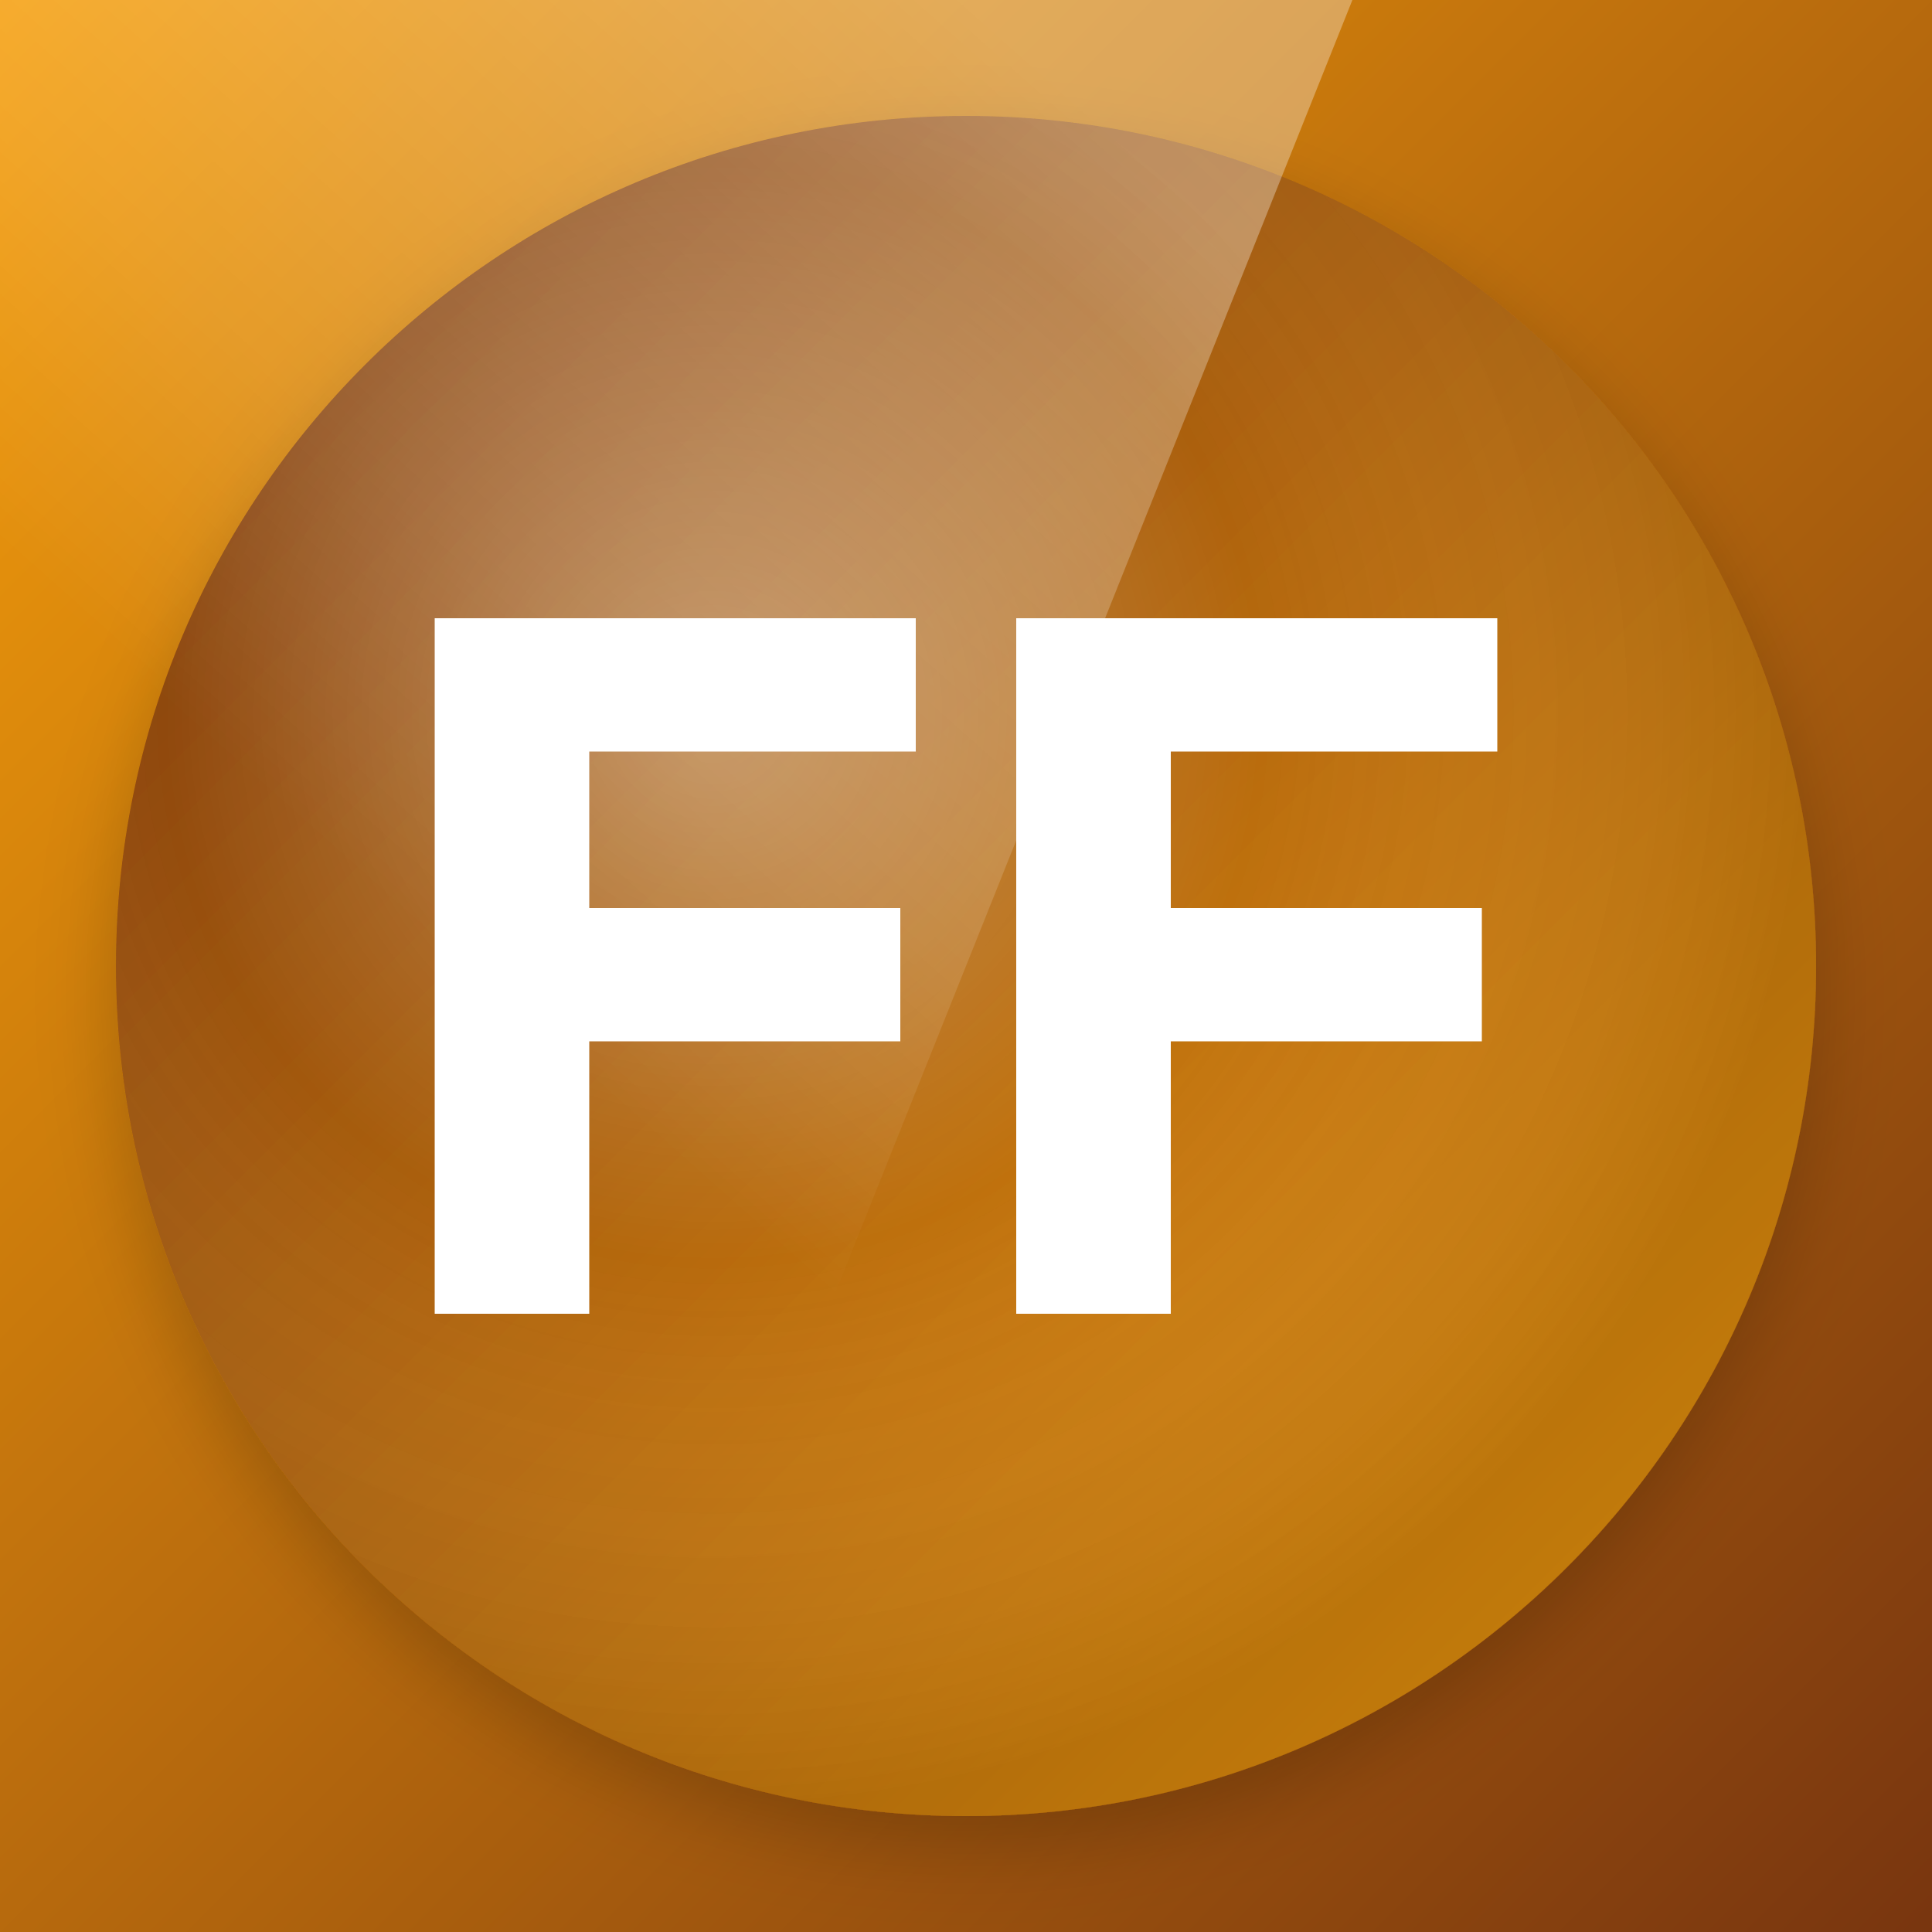
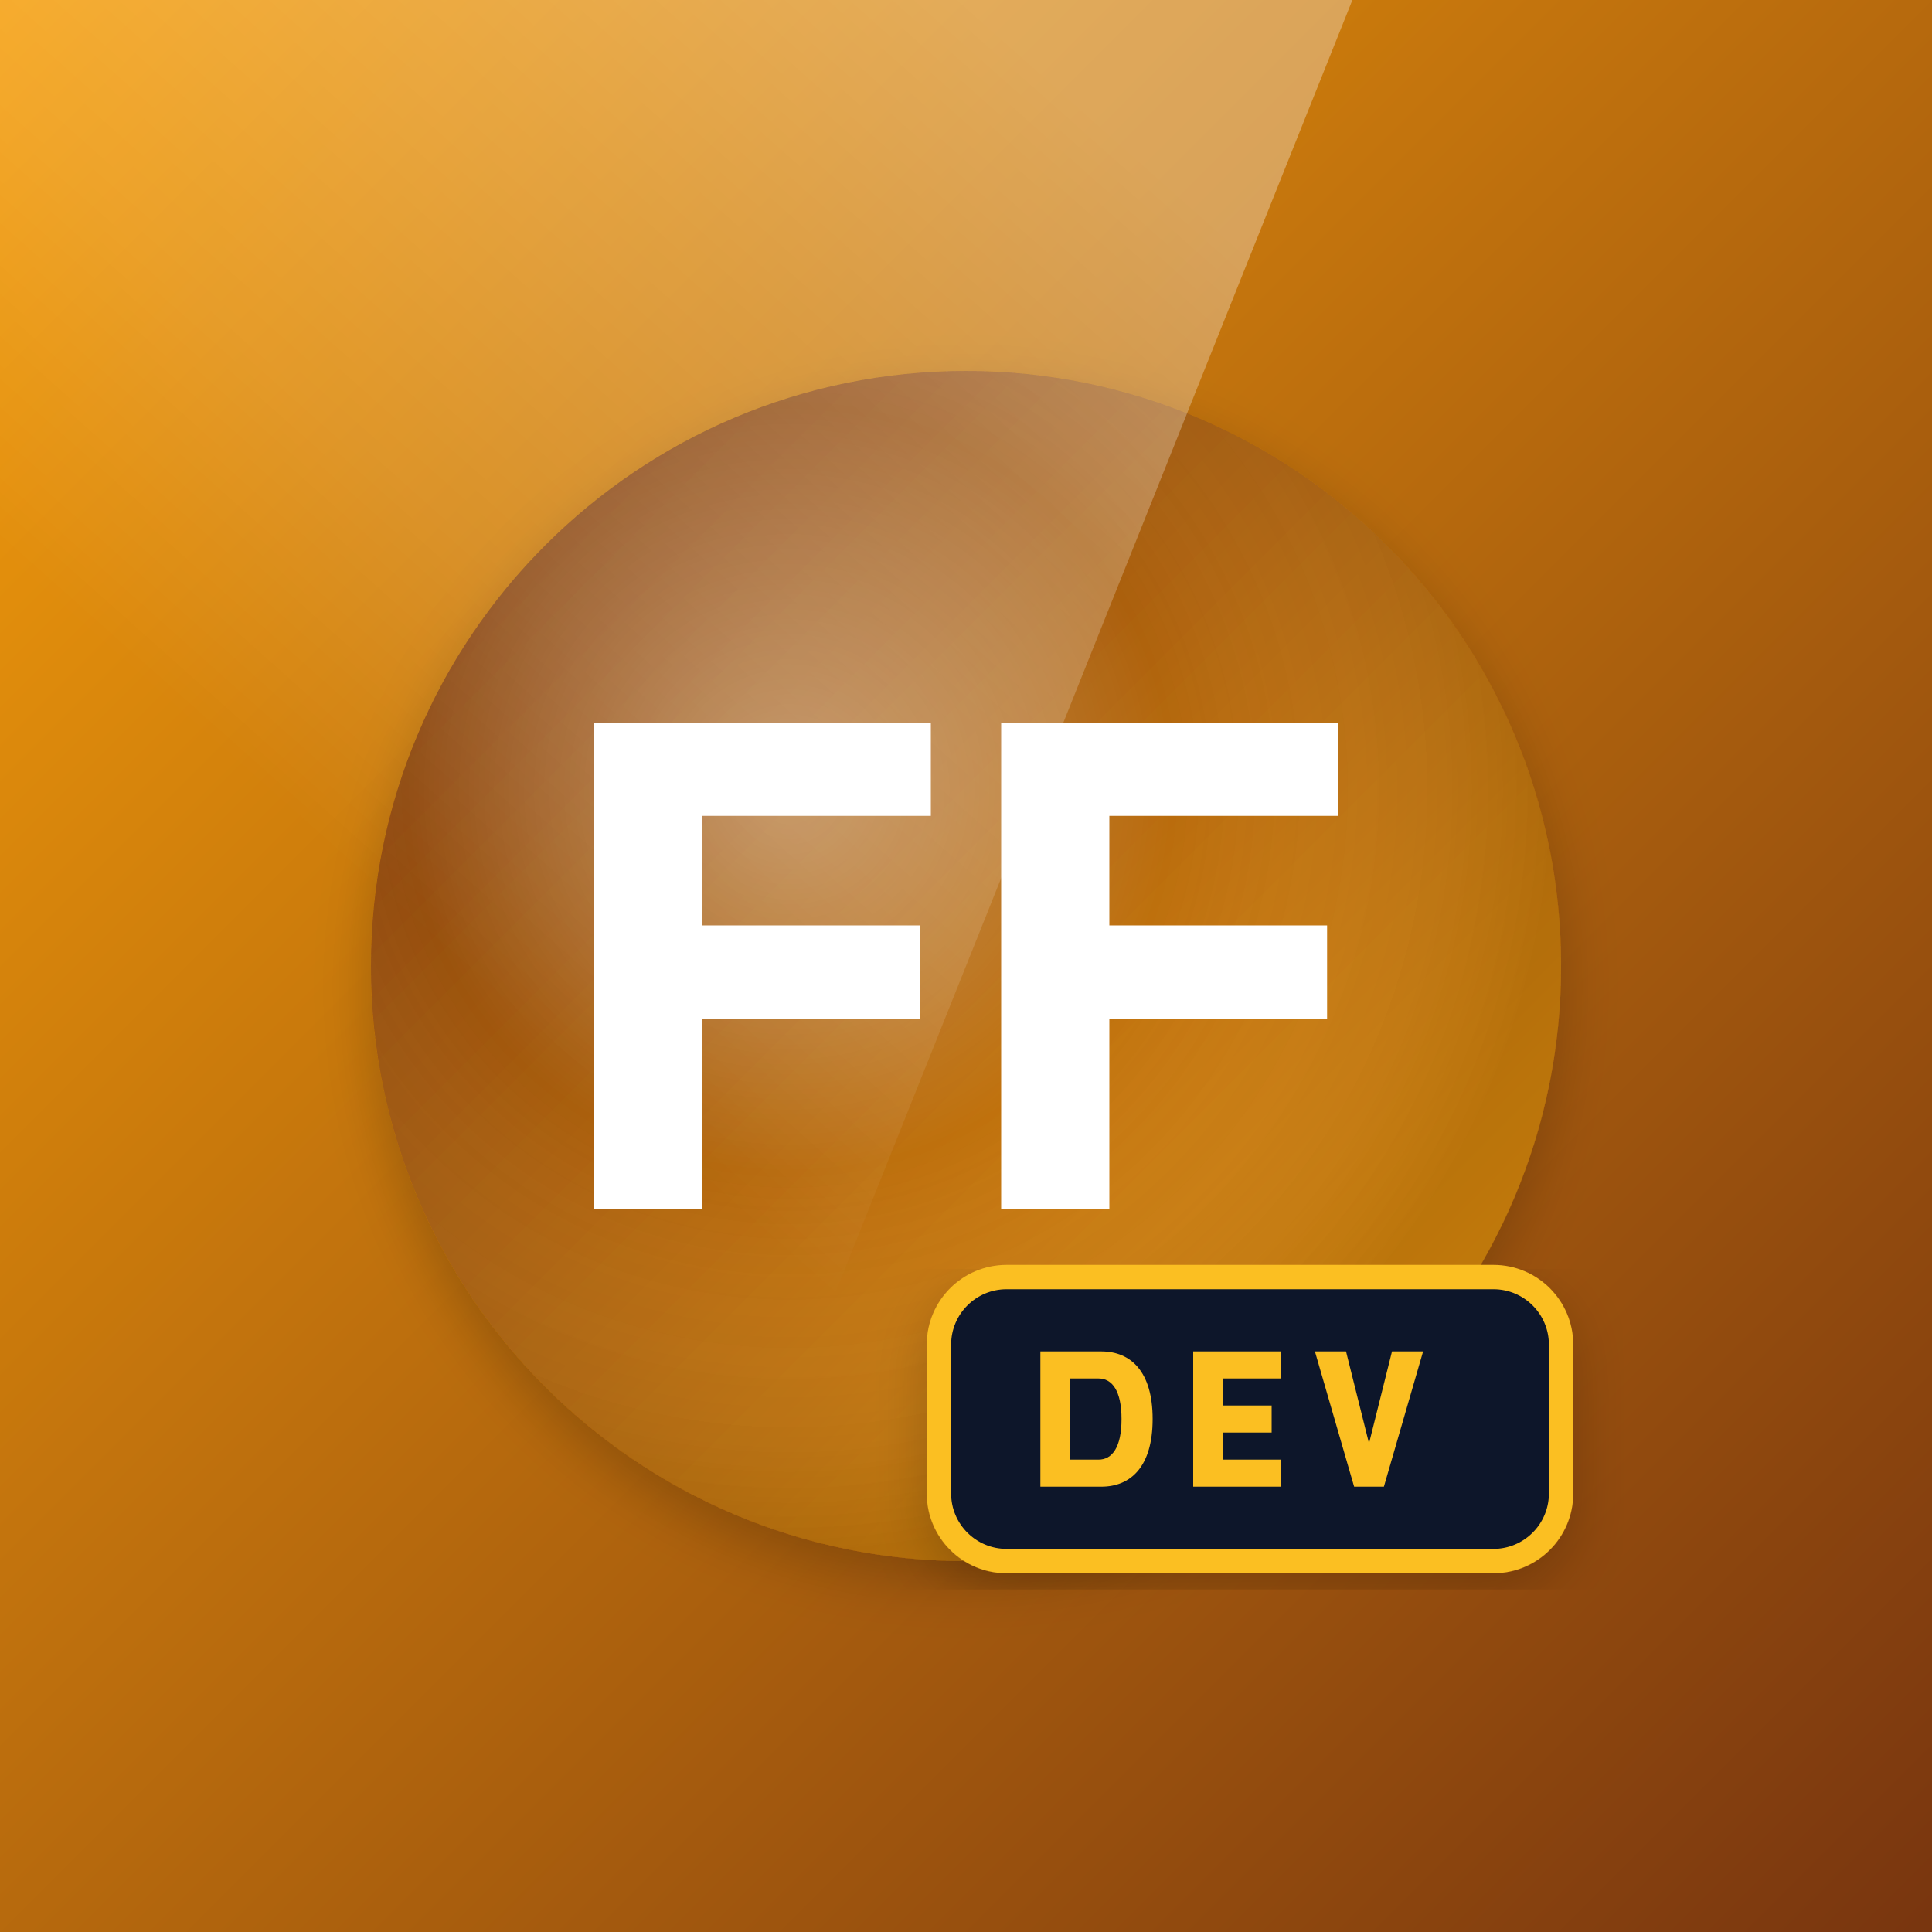
<svg xmlns="http://www.w3.org/2000/svg" viewBox="0 0 100 100">
  <defs>
    <linearGradient id="bg-grad" x1="0%" y1="0%" x2="100%" y2="100%">
      <stop offset="0%" stop-color="#f59e0b" />
      <stop offset="100%" stop-color="#78350f" />
    </linearGradient>
    <linearGradient id="circle-grad" x1="0%" y1="0%" x2="100%" y2="100%">
      <stop offset="0%" stop-color="#78350f" />
      <stop offset="100%" stop-color="#f59e0b" />
    </linearGradient>
    <radialGradient id="sphere-light" cx="35%" cy="35%" r="65%">
      <stop offset="0%" stop-color="#ffffff" stop-opacity="0.3" />
      <stop offset="50%" stop-color="#ffffff" stop-opacity="0" />
      <stop offset="100%" stop-color="#000000" stop-opacity="0.15" />
    </radialGradient>
    <linearGradient id="sheen-grad" x1="70%" y1="0%" x2="20%" y2="80%">
      <stop offset="0%" stop-color="#ffffff" stop-opacity="0.32" />
      <stop offset="45%" stop-color="#ffffff" stop-opacity="0.12" />
      <stop offset="65%" stop-color="#ffffff" stop-opacity="0" />
      <stop offset="100%" stop-color="#ffffff" stop-opacity="0" />
    </linearGradient>
    <filter id="soft-shadow" x="-10%" y="-10%" width="120%" height="120%">
      <feDropShadow dx="0" dy="1.5" stdDeviation="2" flood-color="#000000" flood-opacity="0.2" />
    </filter>
  </defs>
  <rect width="100" height="100" fill="url(#bg-grad)" />
-   <circle cx="50%" cy="50%" r="44%" fill="url(#circle-grad)" filter="url(#soft-shadow)" />
-   <circle cx="50%" cy="50%" r="44%" fill="url(#sphere-light)" />
-   <path d="M22.5,32 H30.5 V68 H22.5 Z M28.6,47 H46.6 V53.9 H28.6 Z M28.6,32 H47.4 V38.9 H28.6 Z M52.6,32 H60.6 V68 H52.6 Z M58.7,47 H76.7 V53.9 H58.7 Z M58.7,32 H77.5 V38.9 H58.7 Z" fill="#ffffff" />
+   <g transform="translate(15, 15) scale(0.7)">
+     <circle cx="50" cy="50" r="44" fill="url(#circle-grad)" filter="url(#soft-shadow)" />
+     <circle cx="50" cy="50" r="44" fill="url(#sphere-light)" />
+     <path d="M22.5,32 H30.5 V68 H22.5 Z M28.6,47 H46.6 V53.9 H28.6 Z M28.6,32 H47.4 V38.9 H28.6 Z M52.6,32 H60.6 V68 H52.6 Z M58.7,47 H76.7 V53.9 H58.7 Z M58.7,32 H77.5 V38.9 H58.7 Z" fill="#ffffff" />
+     <g filter="url(#soft-shadow)">
+       <rect x="48" y="73" width="46" height="21" rx="5" fill="#0f172a" stroke="#fbbf24" stroke-width="1.8" />
+       <path fill="#fbbf24" fill-rule="evenodd" d="M 55.5,78.5 H 60 C 62.2,78.5 63.8,80 63.8,83.5 C 63.8,87 62.2,88.5 60,88.5 H 55.5 Z M 57.7,80.5 V 86.5 H 59.8 C 60.8,86.5 61.5,85.6 61.5,83.5 C 61.5,81.4 60.8,80.5 59.8,80.5 Z M 66.8,78.5 H 73.3 V 80.5 H 69 V 82.5 H 72.6 V 84.5 H 69 V 86.5 H 73.3 V 88.5 H 66.8 Z M 75.8,78.5 H 78.1 L 79.8,85.3 L 81.5,78.5 H 83.8 L 80.9,88.5 H 78.7 Z" />
+     </g>
+   </g>
  <path d="M 0,0 L 0,100 L 30,100 L 70,0 Z" fill="url(#sheen-grad)" pointer-events="none" />
</svg>
